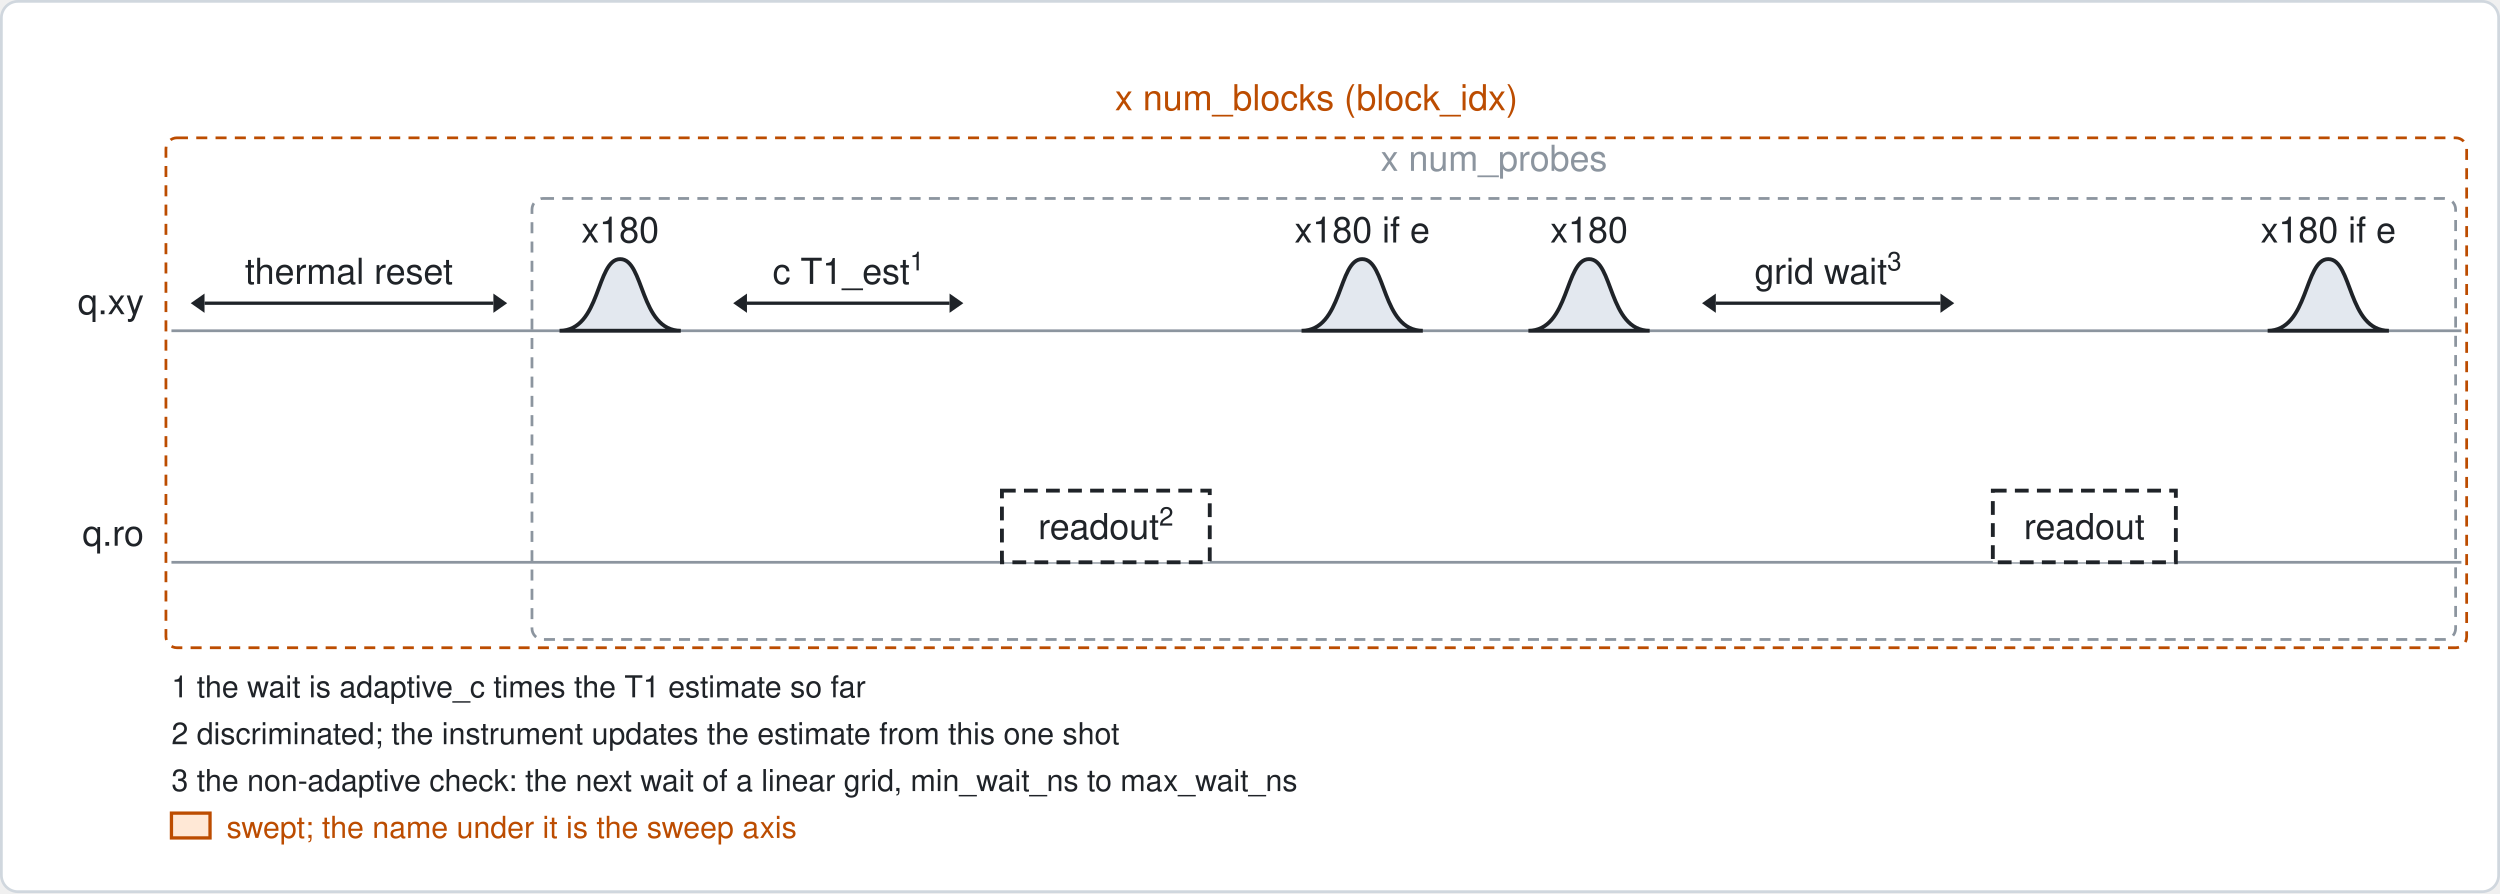
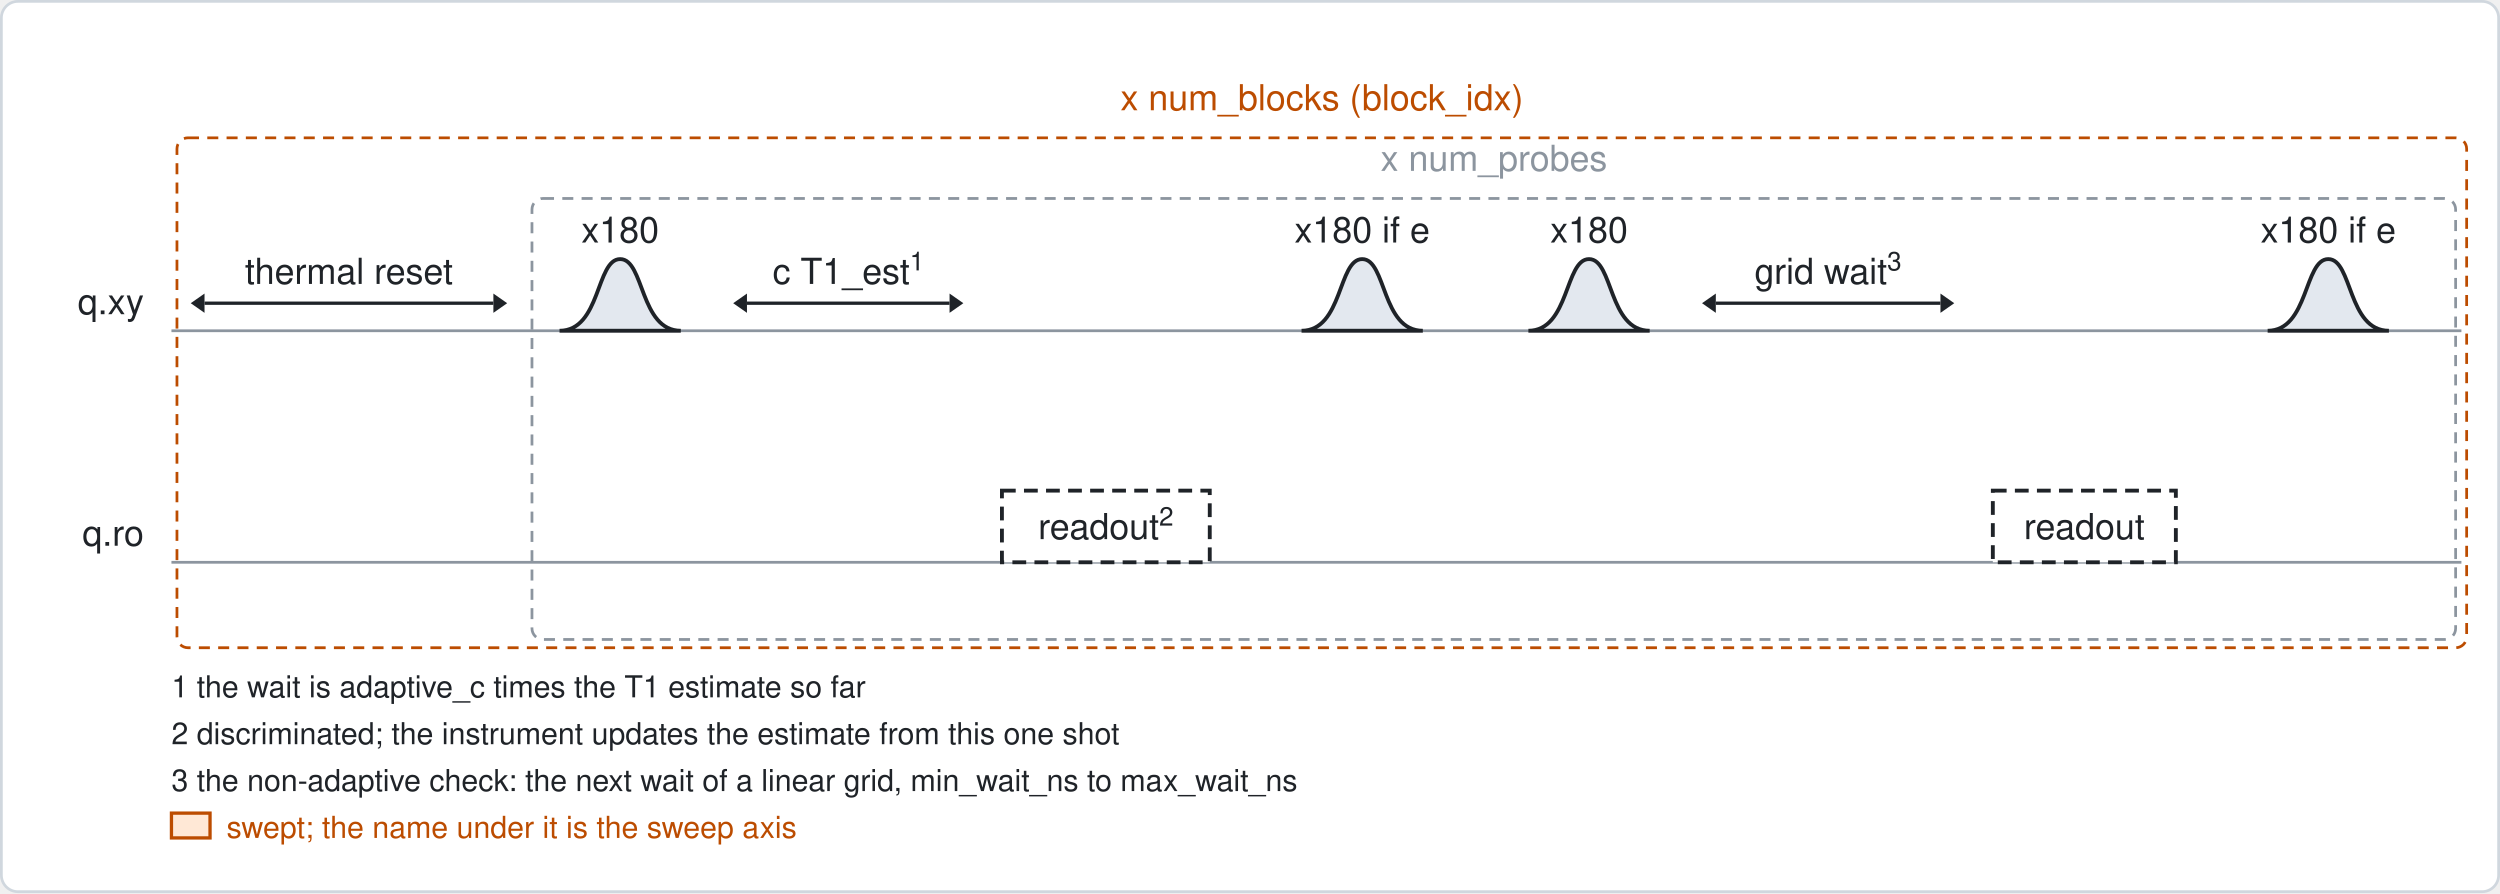
<svg xmlns="http://www.w3.org/2000/svg" width="907" height="324" viewBox="0 0 907 324" role="img">
  <rect x="0.5" y="0.5" width="906" height="323" rx="6" fill="#ffffff" stroke="#d0d7de" />
  <rect x="193" y="72" width="697.9" height="160" rx="4" fill="none" stroke="#8c959f" stroke-dasharray="4 3" />
  <text x="542" y="62" font-family="Helvetica, Arial, sans-serif" font-size="13" fill="#8c959f" text-anchor="middle">x num_probes</text>
-   <rect x="60.2" y="50" width="834.7" height="185" rx="4" fill="none" stroke="#bc4c00" stroke-dasharray="4 3" />
-   <text x="477.6" y="40" font-family="Helvetica, Arial, sans-serif" font-size="13" fill="#bc4c00" text-anchor="middle">x num_blocks  (block_idx)</text>
+   <rect x="64.2" y="50" width="830.7" height="185" rx="4" fill="none" stroke="#bc4c00" stroke-dasharray="4 3" />
+   <text x="479.6" y="40" font-family="Helvetica, Arial, sans-serif" font-size="13" fill="#bc4c00" text-anchor="middle">x num_blocks  (block_idx)</text>
  <text x="52.2" y="114" font-family="Helvetica, Arial, sans-serif" font-size="13" fill="#1f2328" text-anchor="end">q.xy</text>
  <path d="M62.2,120 H893" fill="none" stroke="#8c959f" stroke-width="1" />
  <text x="52.2" y="198" font-family="Helvetica, Arial, sans-serif" font-size="13" fill="#1f2328" text-anchor="end">q.ro</text>
  <path d="M62.2,204 H893" fill="none" stroke="#8c959f" stroke-width="1" />
  <path d="M74.2,110 H179" fill="none" stroke="#1f2328" stroke-width="1.2" />
  <path d="M69.2,110 l5,-3.5 v7 Z" fill="#1f2328" />
  <path d="M184,110 l-5,-3.5 v7 Z" fill="#1f2328" />
  <text x="126.6" y="103" font-family="Helvetica, Arial, sans-serif" font-size="13" fill="#1f2328" text-anchor="middle">thermal reset</text>
  <path d="M203,120 C218,120 216.2,94 225,94 C233.8,94 232.1,120 247,120 Z" fill="#e3e8ef" stroke="#1f2328" stroke-width="1.4" />
  <text x="225" y="88" font-family="Helvetica, Arial, sans-serif" font-size="13" fill="#1f2328" text-anchor="middle">x180</text>
  <path d="M271,110 H344.5" fill="none" stroke="#1f2328" stroke-width="1.2" />
  <path d="M266,110 l5,-3.5 v7 Z" fill="#1f2328" />
  <path d="M349.5,110 l-5,-3.5 v7 Z" fill="#1f2328" />
  <text x="307.8" y="103" font-family="Helvetica, Arial, sans-serif" font-size="13" fill="#1f2328" text-anchor="middle">c T1_est<tspan font-size="9.4" dy="-4.9">1</tspan>
  </text>
  <rect x="363.5" y="178" width="75.4" height="26" fill="#ffffff" stroke="#1f2328" stroke-width="1.4" stroke-dasharray="5 3" />
  <text x="401.2" y="195.6" font-family="Helvetica, Arial, sans-serif" font-size="13" fill="#1f2328" text-anchor="middle">readout<tspan font-size="9.4" dy="-4.9">2</tspan>
  </text>
  <path d="M472.2,120 C487.2,120 485.4,94 494.2,94 C503,94 501.2,120 516.2,120 Z" fill="#e3e8ef" stroke="#1f2328" stroke-width="1.4" />
  <text x="494.2" y="88" font-family="Helvetica, Arial, sans-serif" font-size="13" fill="#1f2328" text-anchor="middle">x180 if e</text>
  <path d="M554.5,120 C569.4,120 567.7,94 576.5,94 C585.3,94 583.5,120 598.5,120 Z" fill="#e3e8ef" stroke="#1f2328" stroke-width="1.4" />
  <text x="576.5" y="88" font-family="Helvetica, Arial, sans-serif" font-size="13" fill="#1f2328" text-anchor="middle">x180</text>
  <path d="M622.5,110 H704" fill="none" stroke="#1f2328" stroke-width="1.2" />
  <path d="M617.5,110 l5,-3.5 v7 Z" fill="#1f2328" />
  <path d="M709,110 l-5,-3.5 v7 Z" fill="#1f2328" />
  <text x="663.2" y="103" font-family="Helvetica, Arial, sans-serif" font-size="13" fill="#1f2328" text-anchor="middle">grid wait<tspan font-size="9.4" dy="-4.9">3</tspan>
  </text>
  <rect x="723" y="178" width="66.4" height="26" fill="#ffffff" stroke="#1f2328" stroke-width="1.4" stroke-dasharray="5 3" />
  <text x="756.2" y="195.6" font-family="Helvetica, Arial, sans-serif" font-size="13" fill="#1f2328" text-anchor="middle">readout</text>
  <path d="M822.7,120 C837.6,120 835.9,94 844.7,94 C853.5,94 851.7,120 866.7,120 Z" fill="#e3e8ef" stroke="#1f2328" stroke-width="1.4" />
  <text x="844.7" y="88" font-family="Helvetica, Arial, sans-serif" font-size="13" fill="#1f2328" text-anchor="middle">x180 if e</text>
  <text x="62.2" y="253" font-family="Helvetica, Arial, sans-serif" font-size="11" fill="#1f2328" text-anchor="start">1  the wait is adaptive_c times the T1 estimate so far</text>
  <text x="62.2" y="270" font-family="Helvetica, Arial, sans-serif" font-size="11" fill="#1f2328" text-anchor="start">2  discriminated; the instrument updates the estimate from this one shot</text>
  <text x="62.2" y="287" font-family="Helvetica, Arial, sans-serif" font-size="11" fill="#1f2328" text-anchor="start">3  the non-adaptive check: the next wait of a linear grid, min_wait_ns to max_wait_ns</text>
  <rect x="62.2" y="295" width="14" height="9" fill="#ffe8d6" stroke="#bc4c00" stroke-width="1.2" />
  <text x="82.2" y="304" font-family="Helvetica, Arial, sans-serif" font-size="11" fill="#bc4c00" text-anchor="start">swept; the name under it is the sweep axis</text>
</svg>
